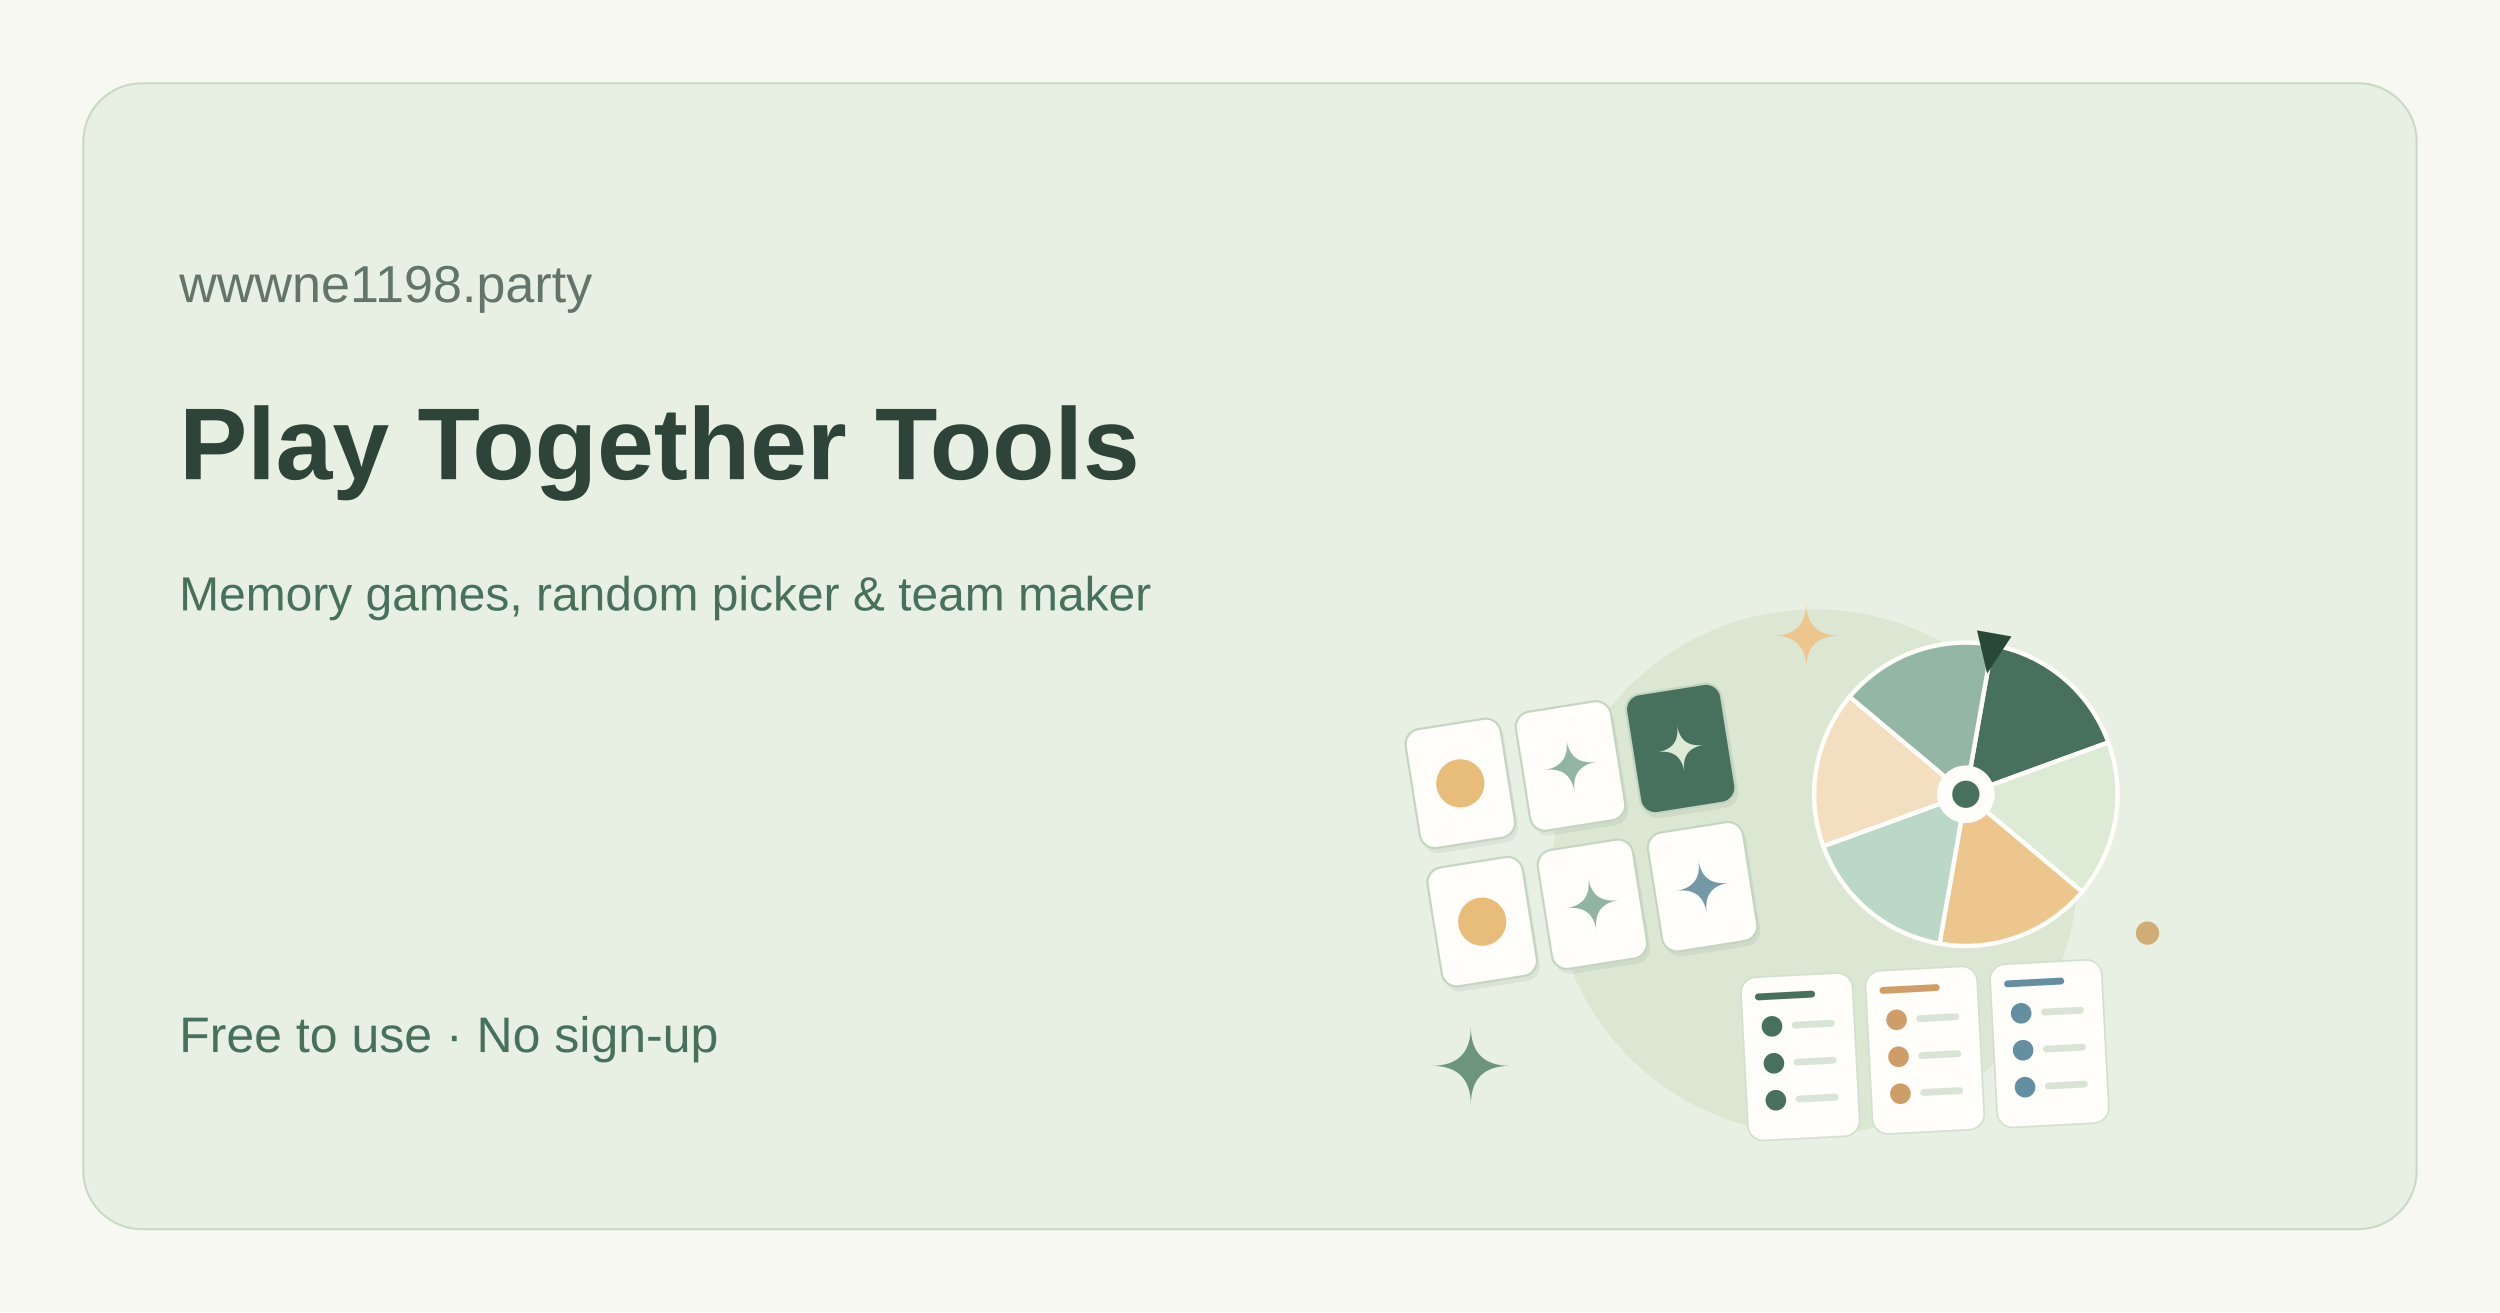
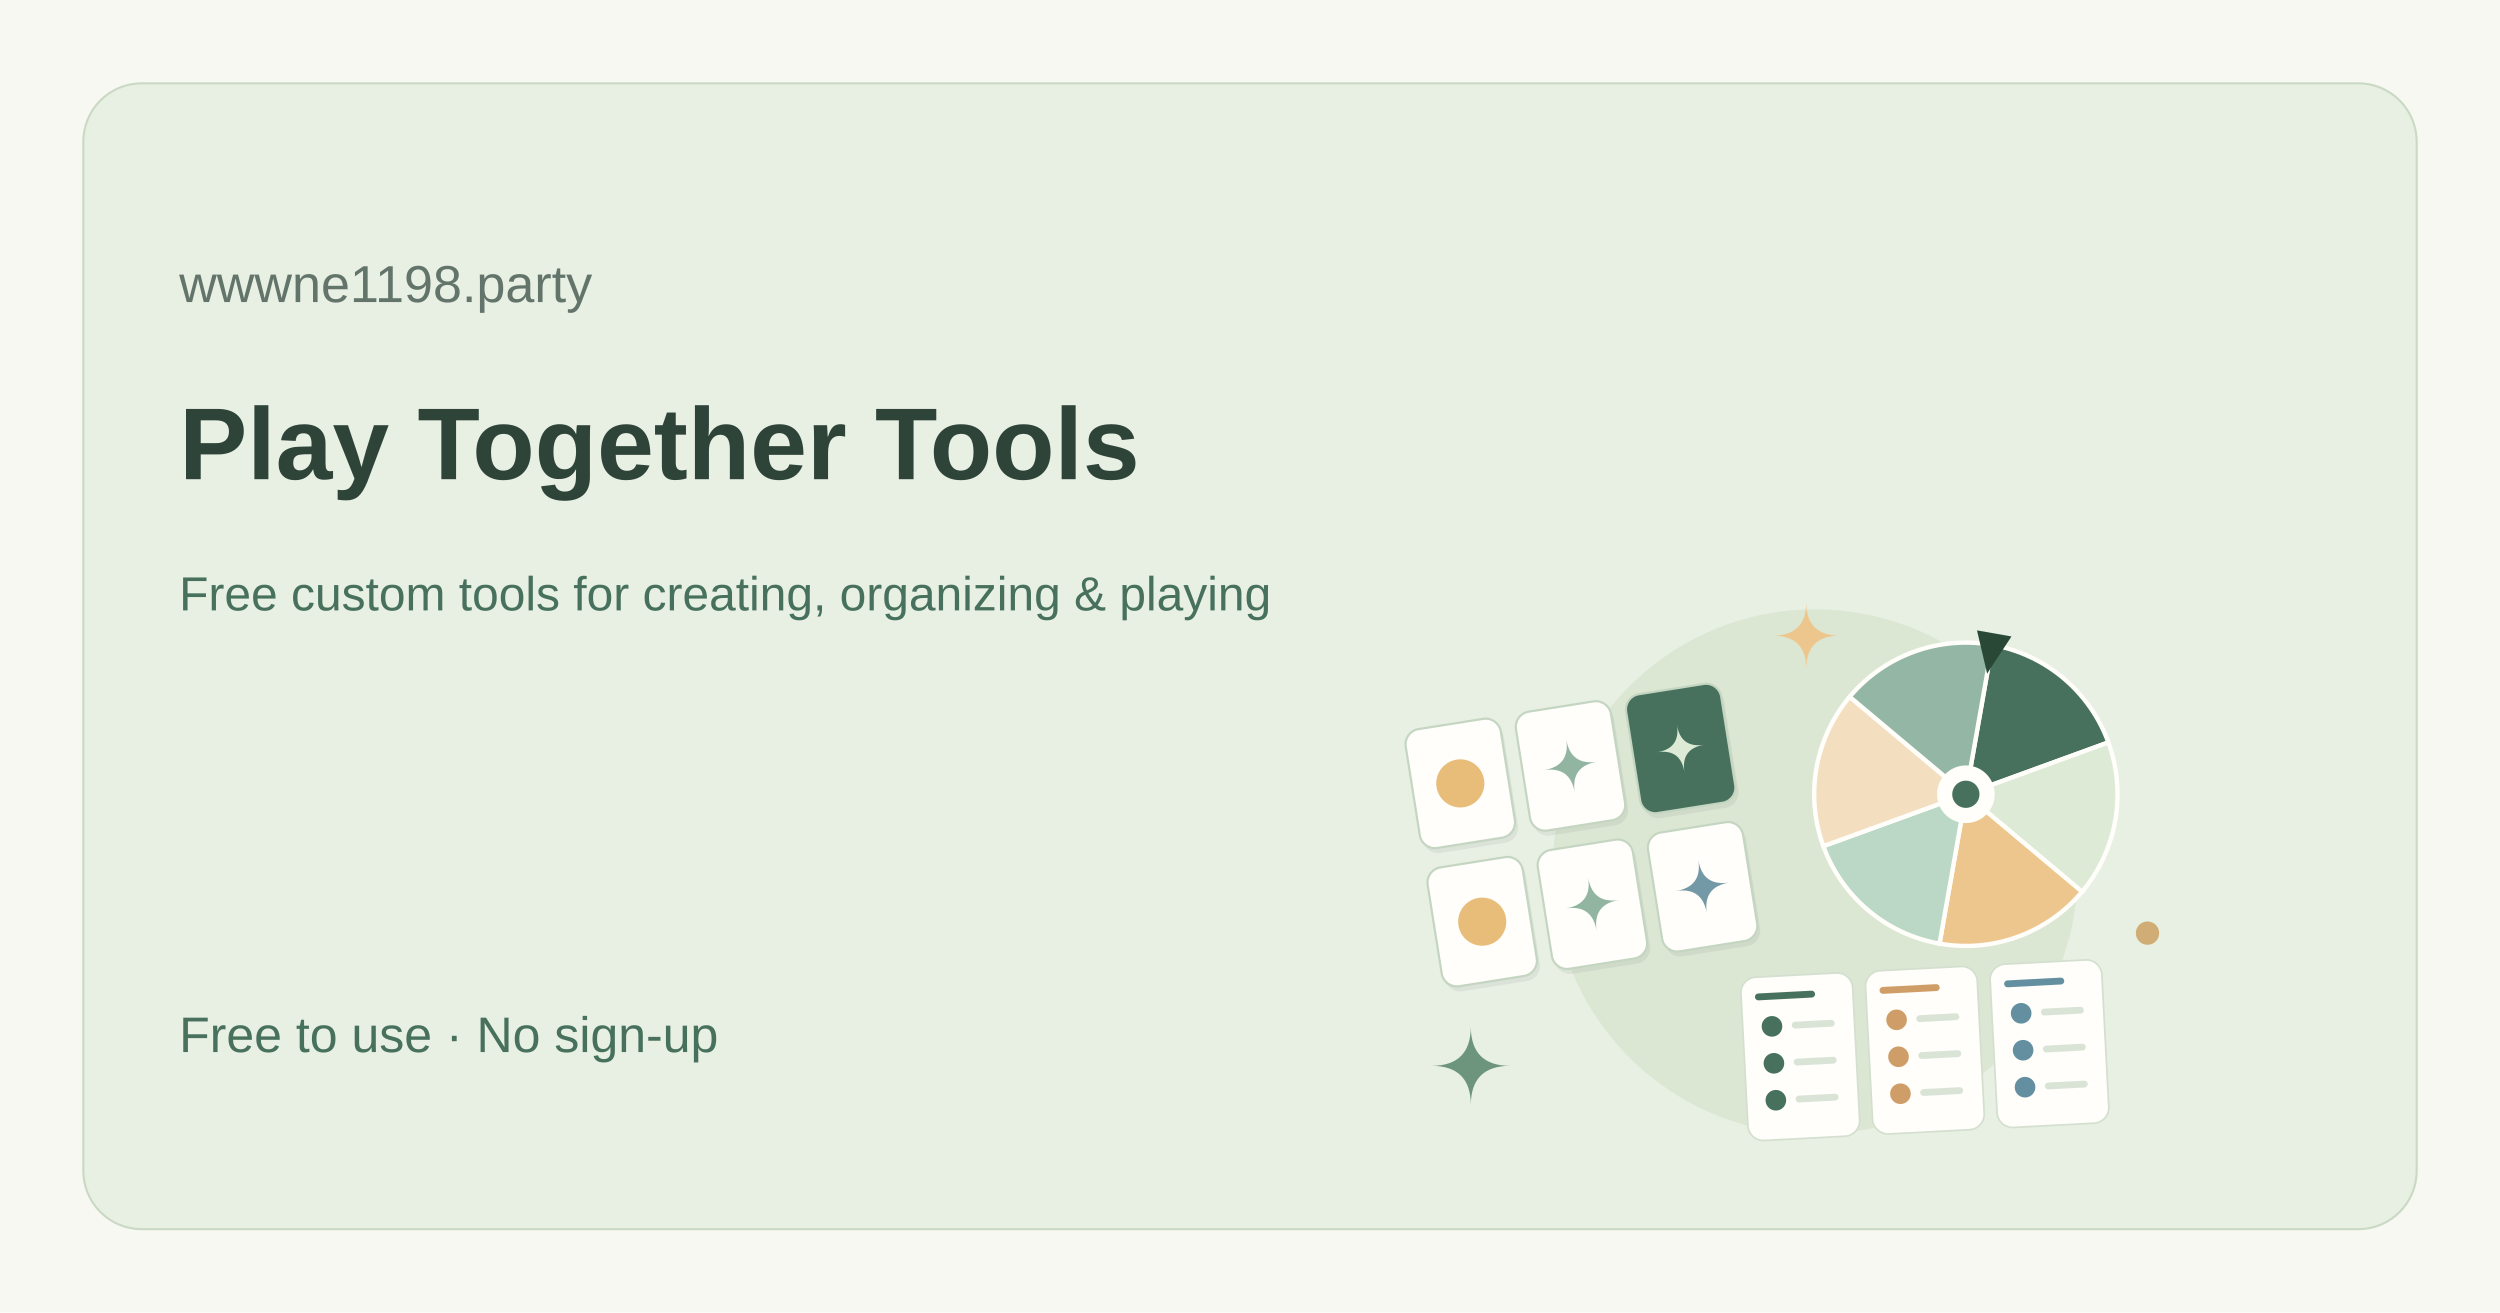
<svg xmlns="http://www.w3.org/2000/svg" width="1200" height="630">
  <rect width="1200" height="630" fill="#f7f8f2" />
  <rect x="40" y="40" width="1120" height="550" rx="28" fill="#e8efe3" stroke="#c9d9c4" />
  <text x="86" y="145" font-family="Microsoft JhengHei,Meiryo,Malgun Gothic,Arial,sans-serif" font-size="25" fill="#63756b">wwwne1198.party</text>
  <text x="86" y="230" font-family="Microsoft JhengHei,Meiryo,Malgun Gothic,Arial,sans-serif" font-size="49" font-weight="700" fill="#2e4439">Play Together Tools</text>
-   <text x="86" y="293" font-family="Microsoft JhengHei,Meiryo,Malgun Gothic,Arial,sans-serif" font-size="23" fill="#47715d">Memory games, random picker &amp; team maker</text>
+   <text x="86" y="293" font-family="Microsoft JhengHei,Meiryo,Malgun Gothic,Arial,sans-serif" font-size="23" fill="#47715d">Free custom tools for creating, organizing &amp; playing</text>
  <text x="86" y="505" font-family="Microsoft JhengHei,Meiryo,Malgun Gothic,Arial,sans-serif" font-size="24" fill="#47715d">Free to use · No sign-up</text>
  <g transform="translate(650 275) scale(.7)">
    <circle cx="316" cy="205" r="180" fill="#dbe7d3" />
    <g transform="rotate(-9 160 190)">
      <g transform="translate(48 90) scale(0.75)">
        <g transform="translate(0 0)">
          <rect x="2" y="5" width="88" height="110" rx="14" fill="#2e443912" />
          <rect width="88" height="110" rx="14" fill="#fffefa" stroke="#c4d5c1" stroke-width="2" />
          <circle cx="44" cy="55" r="22" fill="#e7bd79" />
        </g>
        <g transform="translate(102 0)">
          <rect x="2" y="5" width="88" height="110" rx="14" fill="#2e443912" />
          <rect width="88" height="110" rx="14" fill="#fffefa" stroke="#c4d5c1" stroke-width="2" />
          <path d="M44 30Q44 55 69 55Q44 55 44 80Q44 55 19 55Q44 55 44 30Z" fill="#91b5a1" />
        </g>
        <g transform="translate(204 0)">
          <rect x="2" y="5" width="88" height="110" rx="14" fill="#2e443912" />
          <rect width="88" height="110" rx="14" fill="#47715d" stroke="#c4d5c1" stroke-width="2" />
          <path d="M44 33Q44 55 66 55Q44 55 44 77Q44 55 22 55Q44 55 44 33Z" fill="#dcead6" />
        </g>
        <g transform="translate(0 128)">
          <rect x="2" y="5" width="88" height="110" rx="14" fill="#2e443912" />
          <rect width="88" height="110" rx="14" fill="#fffefa" stroke="#c4d5c1" stroke-width="2" />
          <circle cx="44" cy="55" r="22" fill="#e7bd79" />
        </g>
        <g transform="translate(102 128)">
          <rect x="2" y="5" width="88" height="110" rx="14" fill="#2e443912" />
          <rect width="88" height="110" rx="14" fill="#fffefa" stroke="#c4d5c1" stroke-width="2" />
          <path d="M44 30Q44 55 69 55Q44 55 44 80Q44 55 19 55Q44 55 44 30Z" fill="#91b5a1" />
        </g>
        <g transform="translate(204 128)">
          <rect x="2" y="5" width="88" height="110" rx="14" fill="#2e443912" />
          <rect width="88" height="110" rx="14" fill="#fffefa" stroke="#c4d5c1" stroke-width="2" />
          <path d="M44 30Q44 55 69 55Q44 55 44 80Q44 55 19 55Q44 55 44 30Z" fill="#7398a6" />
        </g>
      </g>
    </g>
    <g transform="rotate(10 410 142)">
      <g>
        <path d="M421 150L421 46A104 104 0 0 1 511.067 98Z" fill="#47715d" stroke="#fffefa" stroke-width="3" />
        <path d="M421 150L511.067 98A104 104 0 0 1 511.067 202Z" fill="#dcead6" stroke="#fffefa" stroke-width="3" />
        <path d="M421 150L511.067 202A104 104 0 0 1 421 254Z" fill="#edc68d" stroke="#fffefa" stroke-width="3" />
        <path d="M421 150L421 254A104 104 0 0 1 330.933 202Z" fill="#bad8c5" stroke="#fffefa" stroke-width="3" />
        <path d="M421 150L330.933 202A104 104 0 0 1 330.933 98Z" fill="#f3dfc0" stroke="#fffefa" stroke-width="3" />
        <path d="M421 150L330.933 98A104 104 0 0 1 421 46Z" fill="#93b7a4" stroke="#fffefa" stroke-width="3" />
        <circle cx="421" cy="150" r="19.76" fill="#fffefa" />
        <circle cx="421" cy="150" r="9.36" fill="#47715d" />
        <path d="M409 38h24l-12 28Z" fill="#294936" />
      </g>
    </g>
    <g transform="rotate(-3 380 300)">
      <g transform="translate(266 260) scale(0.59)">
        <g transform="translate(0 0)">
          <rect y="20" width="130" height="190" rx="18" fill="#fffefa" stroke="#d3dfcf" stroke-width="2" />
          <rect x="16" y="39" width="70" height="8" rx="4" fill="#47715d" />
          <circle cx="34" cy="78" r="12" fill="#47715d" />
          <rect x="57" y="74" width="50" height="8" rx="4" fill="#d9e4d6" />
          <circle cx="34" cy="121" r="12" fill="#47715d" />
          <rect x="57" y="117" width="50" height="8" rx="4" fill="#d9e4d6" />
          <circle cx="34" cy="164" r="12" fill="#47715d" />
          <rect x="57" y="160" width="50" height="8" rx="4" fill="#d9e4d6" />
        </g>
        <g transform="translate(145 0)">
          <rect y="20" width="130" height="190" rx="18" fill="#fffefa" stroke="#d3dfcf" stroke-width="2" />
          <rect x="16" y="39" width="70" height="8" rx="4" fill="#cf9d67" />
          <circle cx="34" cy="78" r="12" fill="#cf9d67" />
          <rect x="57" y="74" width="50" height="8" rx="4" fill="#d9e4d6" />
          <circle cx="34" cy="121" r="12" fill="#cf9d67" />
          <rect x="57" y="117" width="50" height="8" rx="4" fill="#d9e4d6" />
          <circle cx="34" cy="164" r="12" fill="#cf9d67" />
          <rect x="57" y="160" width="50" height="8" rx="4" fill="#d9e4d6" />
        </g>
        <g transform="translate(290 0)">
          <rect y="20" width="130" height="190" rx="18" fill="#fffefa" stroke="#d3dfcf" stroke-width="2" />
          <rect x="16" y="39" width="70" height="8" rx="4" fill="#638fa1" />
          <circle cx="34" cy="78" r="12" fill="#638fa1" />
          <rect x="57" y="74" width="50" height="8" rx="4" fill="#d9e4d6" />
          <circle cx="34" cy="121" r="12" fill="#638fa1" />
          <rect x="57" y="117" width="50" height="8" rx="4" fill="#d9e4d6" />
          <circle cx="34" cy="164" r="12" fill="#638fa1" />
          <rect x="57" y="160" width="50" height="8" rx="4" fill="#d9e4d6" />
        </g>
      </g>
    </g>
    <path d="M310 20Q310 43 333 43Q310 43 310 66Q310 43 287 43Q310 43 310 20Z" fill="#edc68d" />
    <path d="M80 311Q80 338 107 338Q80 338 80 365Q80 338 53 338Q80 338 80 311Z" fill="#6d957d" />
    <circle cx="544" cy="247" r="8" fill="#d0ad74" />
  </g>
</svg>
